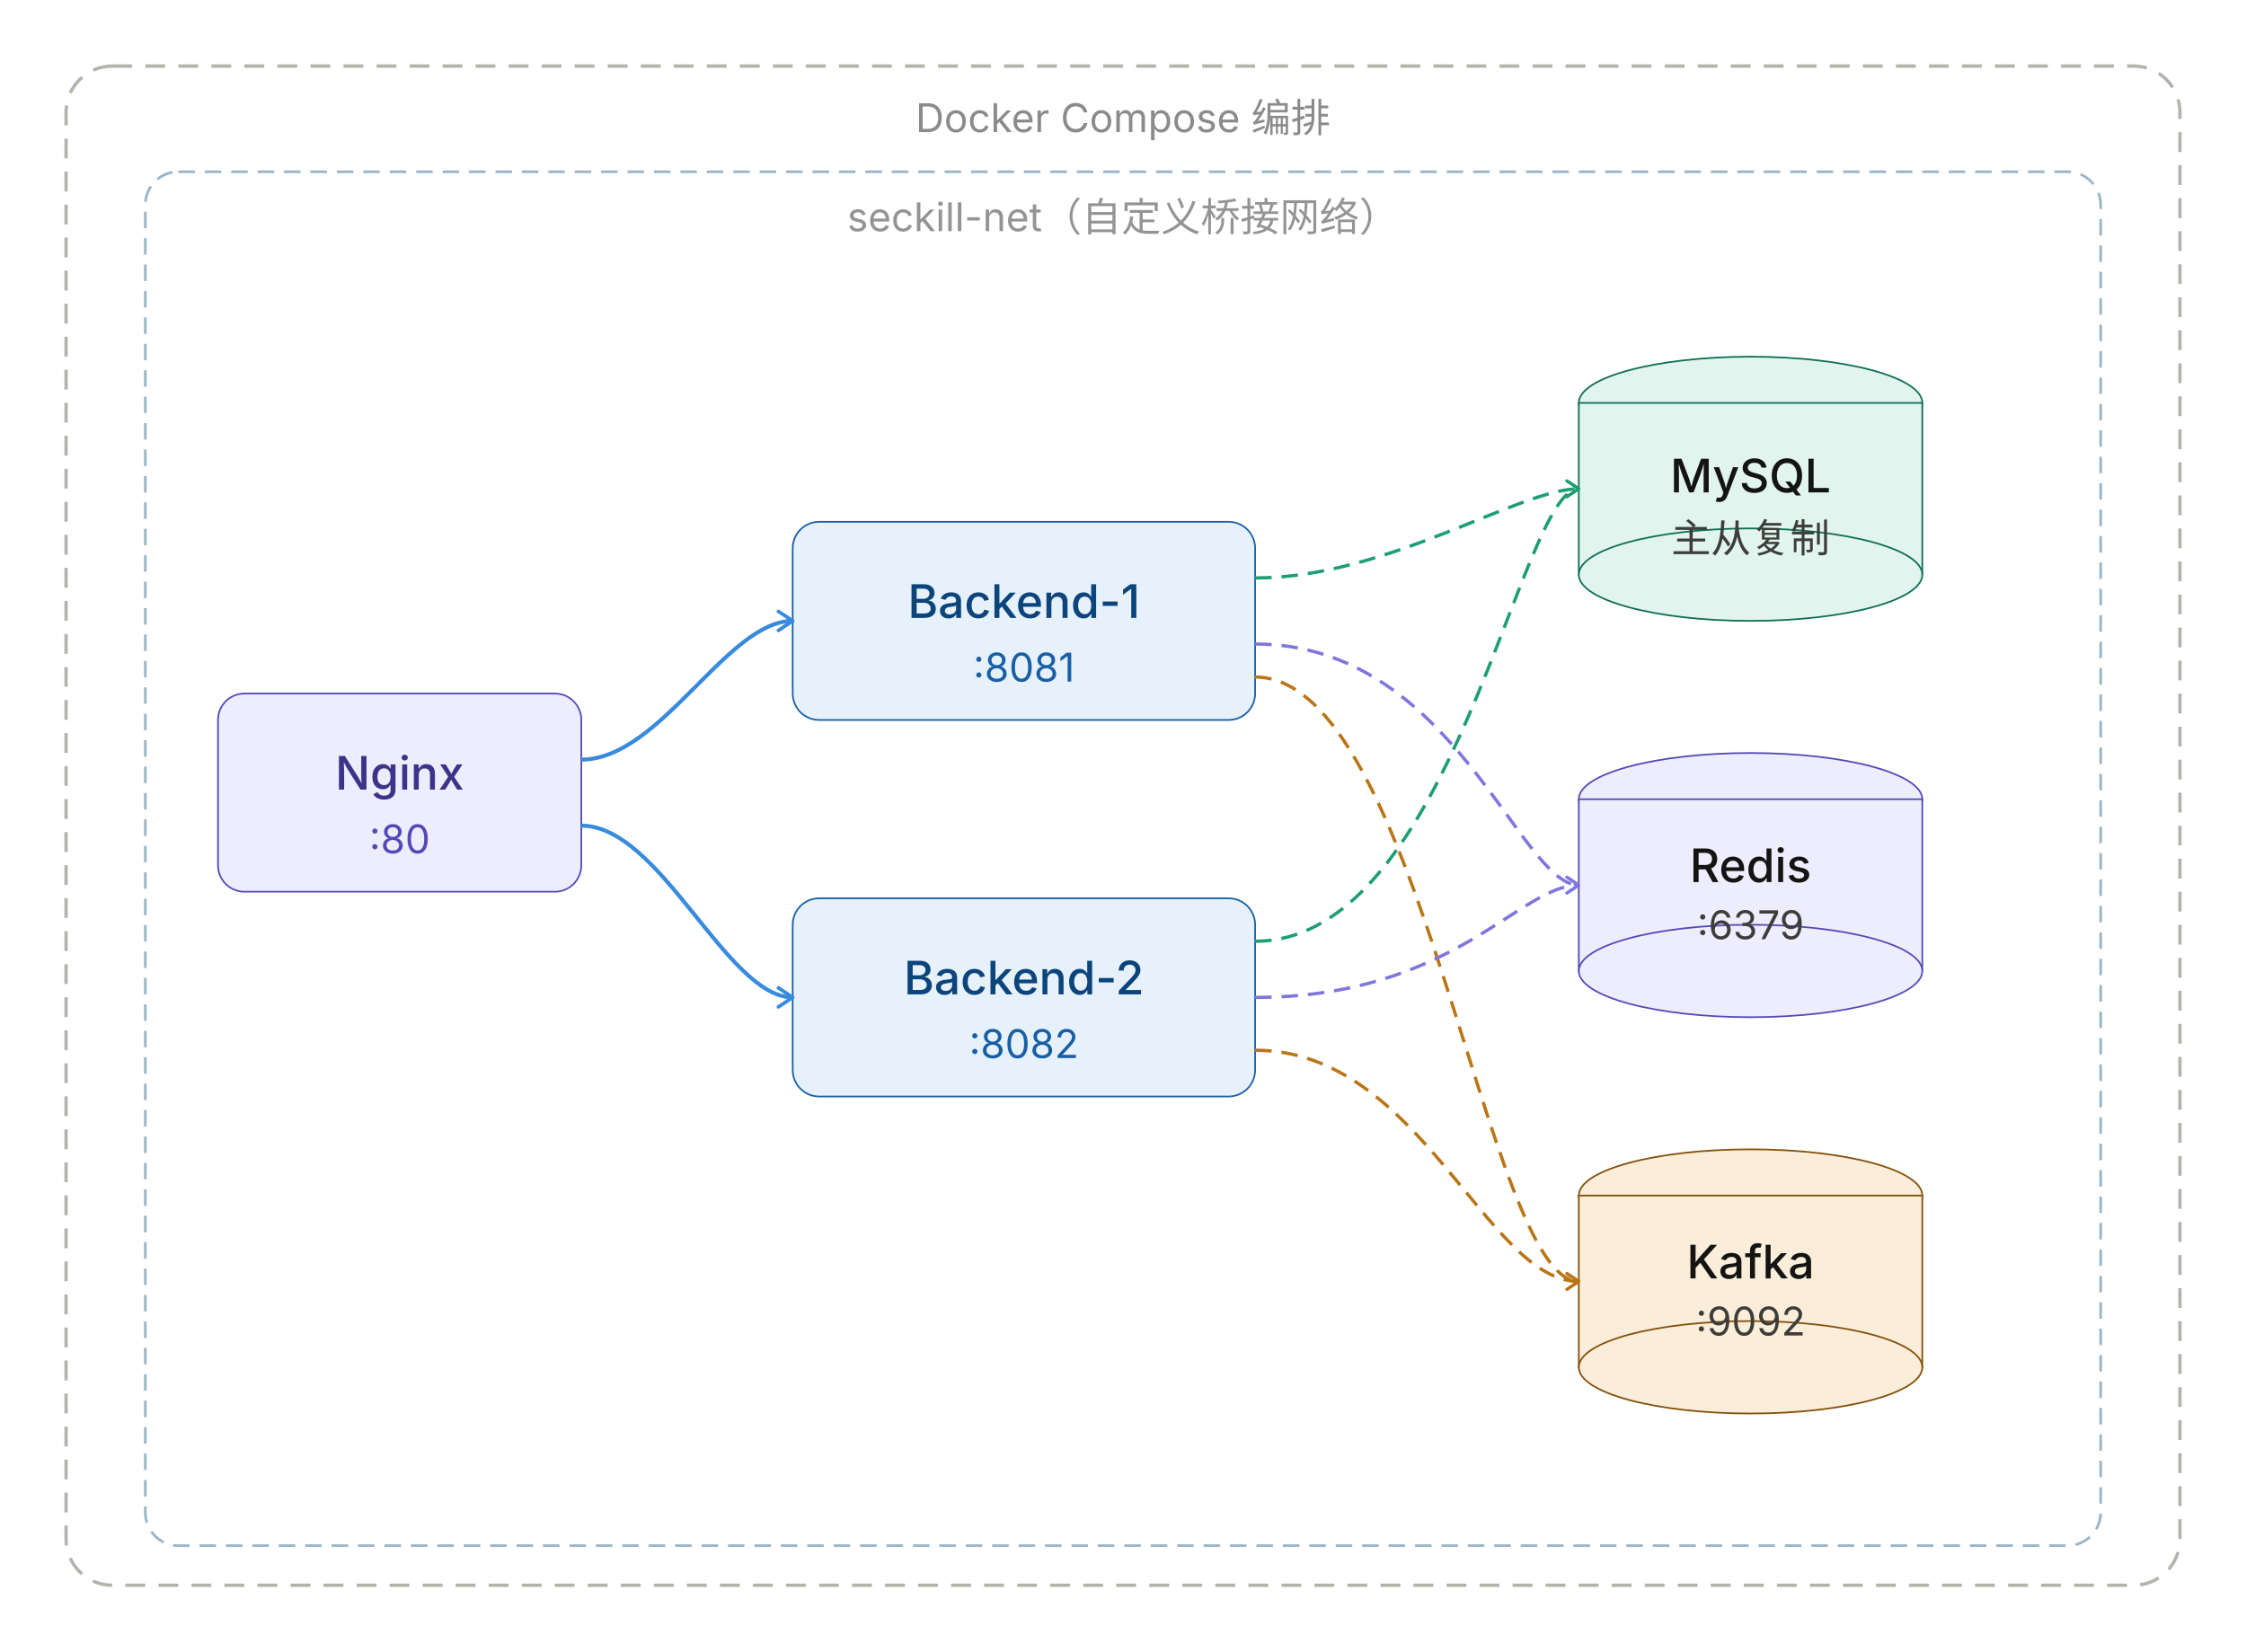
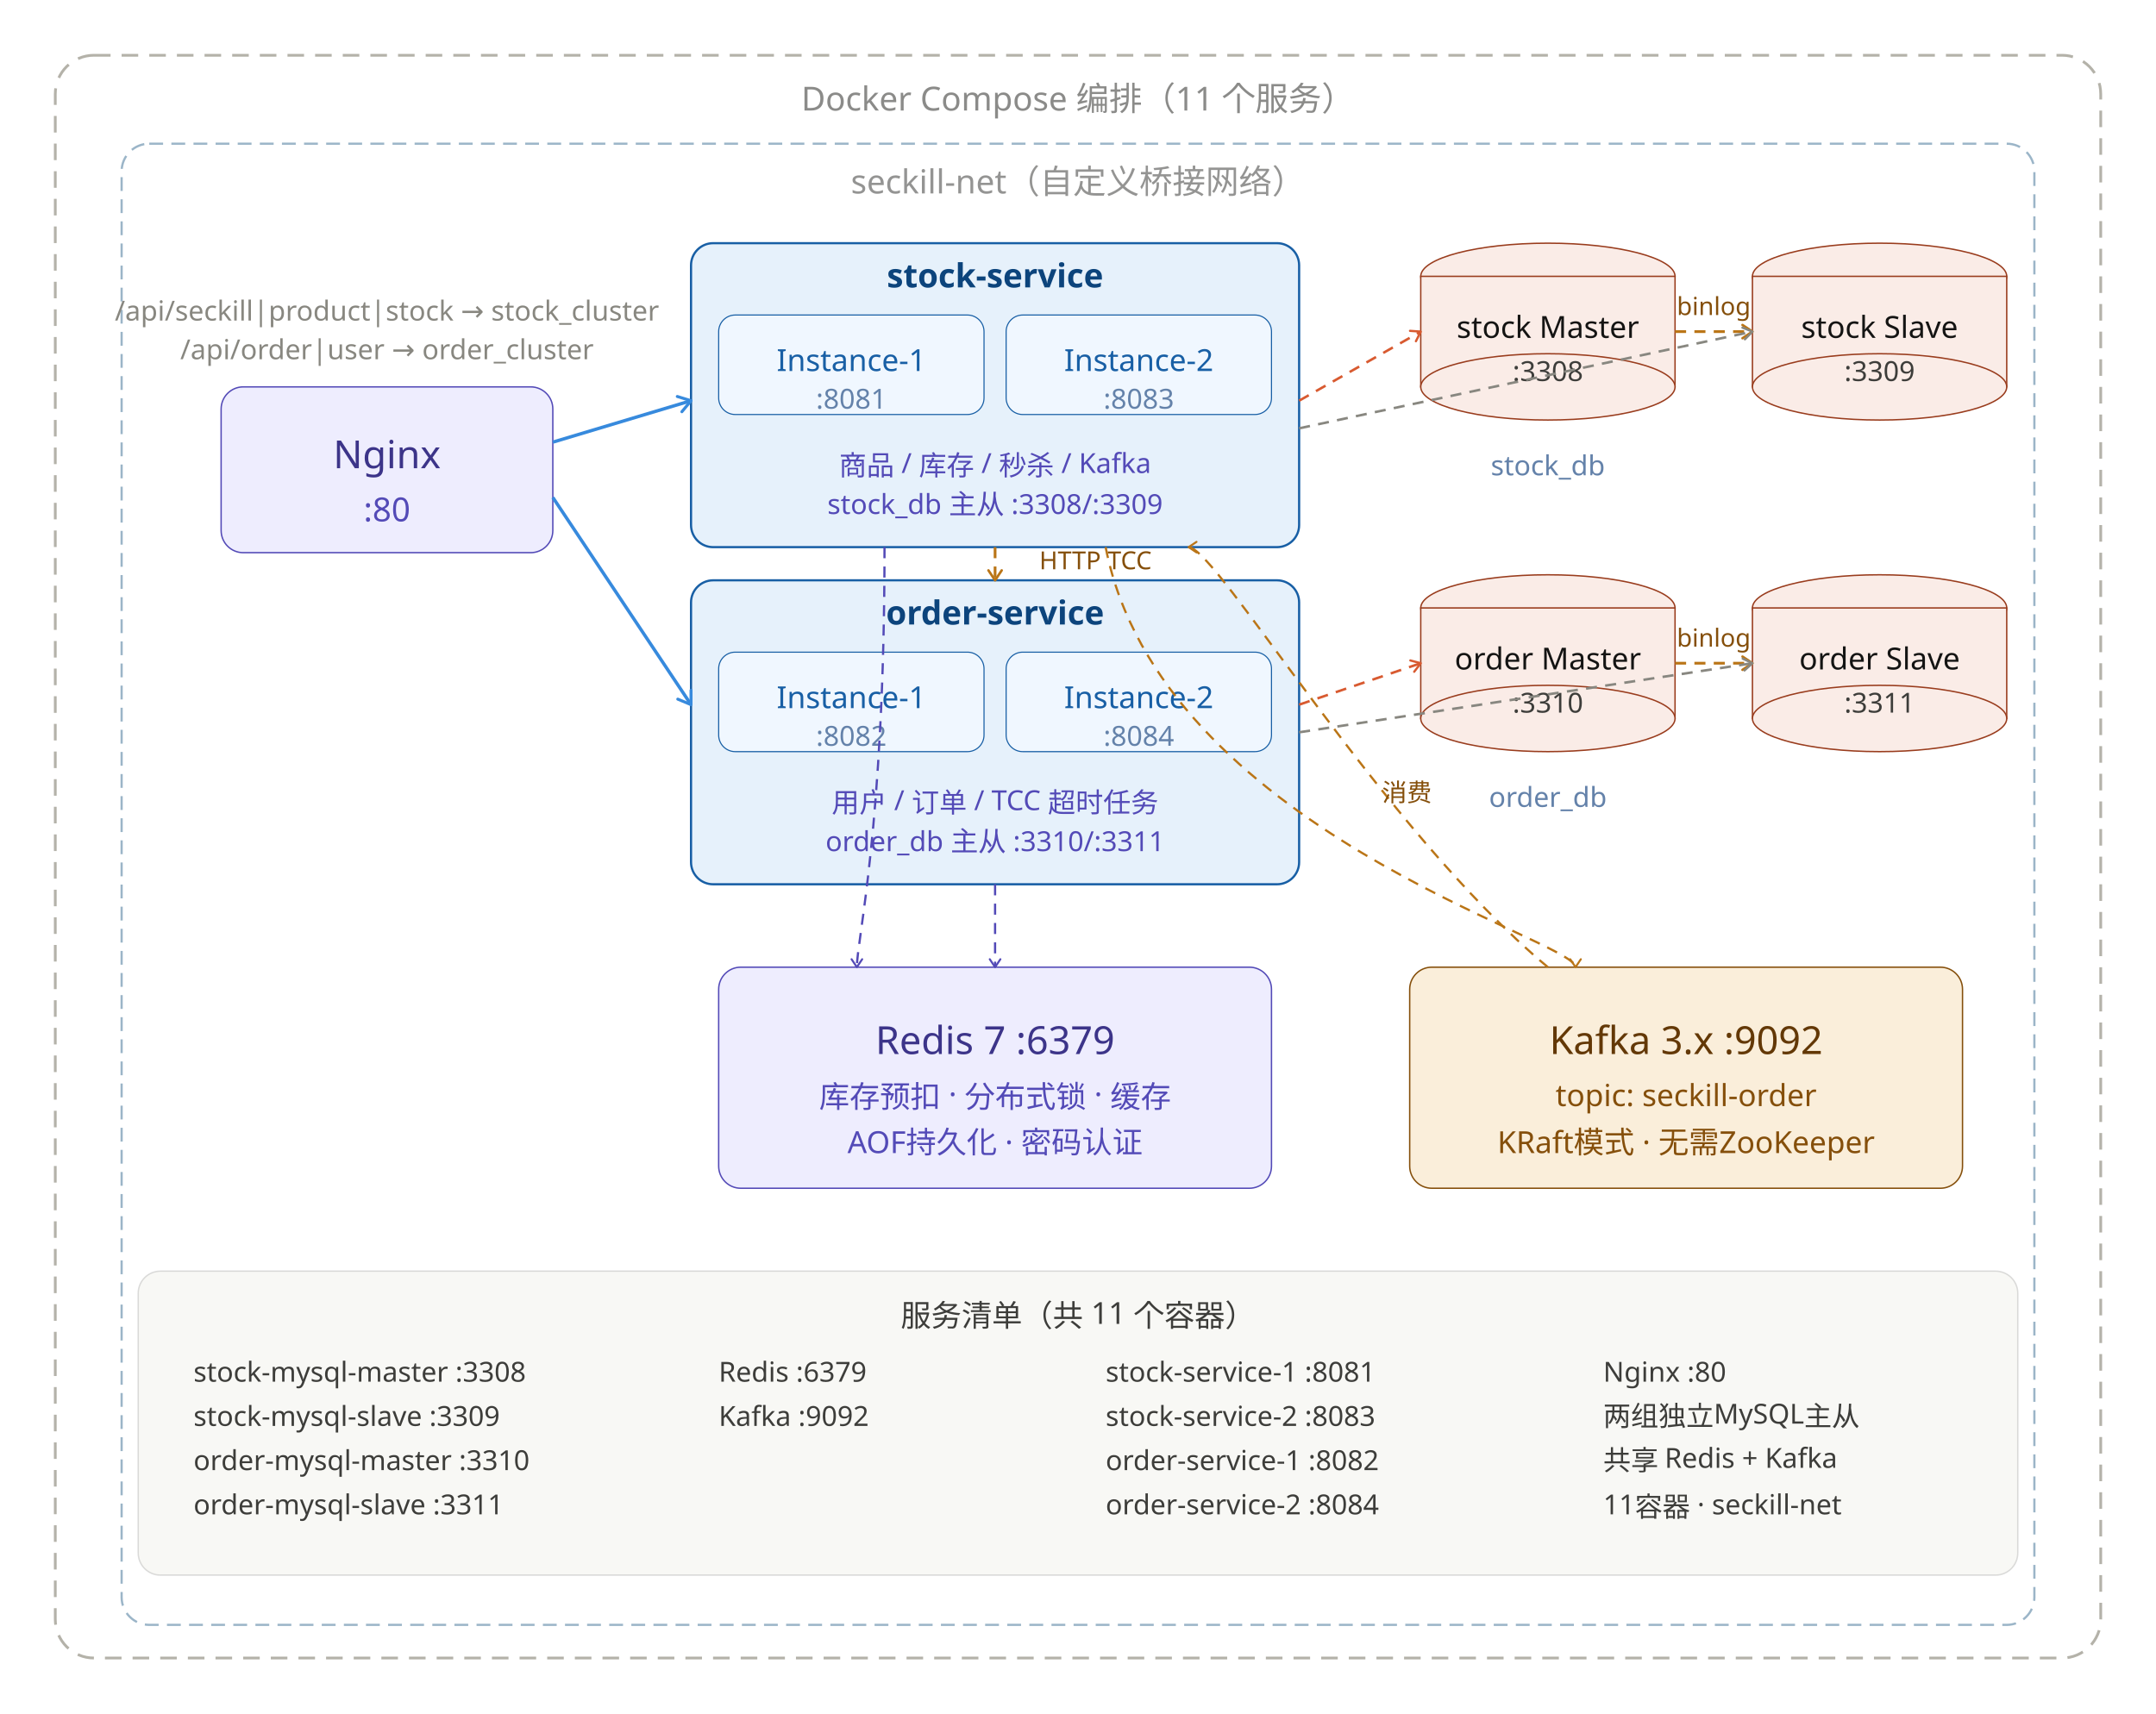
- <svg xmlns="http://www.w3.org/2000/svg" width="100%" viewBox="0 0 680 500" role="img">
+ <svg xmlns="http://www.w3.org/2000/svg" width="100%" viewBox="0 0 780 620" role="img">
  <defs>
    <marker id="arrow" viewBox="0 0 10 10" refX="8" refY="5" markerWidth="6" markerHeight="6" orient="auto-start-reverse">
      <path d="M2 1L8 5L2 9" fill="none" stroke="context-stroke" stroke-width="1.5" stroke-linecap="round" stroke-linejoin="round" />
    </marker>
-     <marker id="arrow-dash" viewBox="0 0 10 10" refX="8" refY="5" markerWidth="6" markerHeight="6" orient="auto-start-reverse">
-       <path d="M2 1L8 5L2 9" fill="none" stroke="context-stroke" stroke-width="1.5" stroke-linecap="round" stroke-linejoin="round" />
-     </marker>
  </defs>
-   <rect x="20" y="20" width="640" height="460" rx="14" fill="none" stroke="#B4B2A9" stroke-width="1" stroke-dasharray="6 4" style="fill:none;stroke:rgb(180, 178, 169);color:rgb(0, 0, 0);stroke-width:1px;stroke-dasharray:6px, 4px;stroke-linecap:butt;stroke-linejoin:miter;opacity:1;font-family:&quot;Anthropic Sans&quot;, -apple-system, BlinkMacSystemFont, &quot;Segoe UI&quot;, sans-serif;font-size:16px;font-weight:400;text-anchor:start;dominant-baseline:auto" />
-   <text x="340" y="40" text-anchor="middle" opacity="0.6" style="fill:rgb(61, 61, 58);stroke:none;color:rgb(0, 0, 0);stroke-width:1px;stroke-linecap:butt;stroke-linejoin:miter;opacity:0.6;font-family:&quot;Anthropic Sans&quot;, -apple-system, BlinkMacSystemFont, &quot;Segoe UI&quot;, sans-serif;font-size:12px;font-weight:400;text-anchor:middle;dominant-baseline:auto">Docker Compose 编排</text>
-   <rect x="44" y="52" width="592" height="416" rx="10" fill="none" stroke="#9BB5C8" stroke-width="0.8" stroke-dasharray="5 3" style="fill:none;stroke:rgb(155, 181, 200);color:rgb(0, 0, 0);stroke-width:0.8px;stroke-dasharray:5px, 3px;stroke-linecap:butt;stroke-linejoin:miter;opacity:1;font-family:&quot;Anthropic Sans&quot;, -apple-system, BlinkMacSystemFont, &quot;Segoe UI&quot;, sans-serif;font-size:16px;font-weight:400;text-anchor:start;dominant-baseline:auto" />
-   <text x="340" y="70" text-anchor="middle" opacity="0.55" style="fill:rgb(61, 61, 58);stroke:none;color:rgb(0, 0, 0);stroke-width:1px;stroke-linecap:butt;stroke-linejoin:miter;opacity:0.55;font-family:&quot;Anthropic Sans&quot;, -apple-system, BlinkMacSystemFont, &quot;Segoe UI&quot;, sans-serif;font-size:12px;font-weight:400;text-anchor:middle;dominant-baseline:auto">seckill-net（自定义桥接网络）</text>
-   <g style="fill:rgb(0, 0, 0);stroke:none;color:rgb(0, 0, 0);stroke-width:1px;stroke-linecap:butt;stroke-linejoin:miter;opacity:1;font-family:&quot;Anthropic Sans&quot;, -apple-system, BlinkMacSystemFont, &quot;Segoe UI&quot;, sans-serif;font-size:16px;font-weight:400;text-anchor:start;dominant-baseline:auto">
-     <rect x="66" y="210" width="110" height="60" rx="8" stroke-width="0.5" style="fill:rgb(238, 237, 254);stroke:rgb(83, 74, 183);color:rgb(0, 0, 0);stroke-width:0.5px;stroke-linecap:butt;stroke-linejoin:miter;opacity:1;font-family:&quot;Anthropic Sans&quot;, -apple-system, BlinkMacSystemFont, &quot;Segoe UI&quot;, sans-serif;font-size:16px;font-weight:400;text-anchor:start;dominant-baseline:auto" />
-     <text x="121" y="234" text-anchor="middle" dominant-baseline="central" style="fill:rgb(60, 52, 137);stroke:none;color:rgb(0, 0, 0);stroke-width:1px;stroke-linecap:butt;stroke-linejoin:miter;opacity:1;font-family:&quot;Anthropic Sans&quot;, -apple-system, BlinkMacSystemFont, &quot;Segoe UI&quot;, sans-serif;font-size:14px;font-weight:500;text-anchor:middle;dominant-baseline:central">Nginx</text>
-     <text x="121" y="254" text-anchor="middle" dominant-baseline="central" style="fill:rgb(83, 74, 183);stroke:none;color:rgb(0, 0, 0);stroke-width:1px;stroke-linecap:butt;stroke-linejoin:miter;opacity:1;font-family:&quot;Anthropic Sans&quot;, -apple-system, BlinkMacSystemFont, &quot;Segoe UI&quot;, sans-serif;font-size:12px;font-weight:400;text-anchor:middle;dominant-baseline:central">:80</text>
-   </g>
-   <g style="fill:rgb(0, 0, 0);stroke:none;color:rgb(0, 0, 0);stroke-width:1px;stroke-linecap:butt;stroke-linejoin:miter;opacity:1;font-family:&quot;Anthropic Sans&quot;, -apple-system, BlinkMacSystemFont, &quot;Segoe UI&quot;, sans-serif;font-size:16px;font-weight:400;text-anchor:start;dominant-baseline:auto">
-     <rect x="240" y="158" width="140" height="60" rx="8" stroke-width="0.5" style="fill:rgb(230, 241, 251);stroke:rgb(24, 95, 165);color:rgb(0, 0, 0);stroke-width:0.5px;stroke-linecap:butt;stroke-linejoin:miter;opacity:1;font-family:&quot;Anthropic Sans&quot;, -apple-system, BlinkMacSystemFont, &quot;Segoe UI&quot;, sans-serif;font-size:16px;font-weight:400;text-anchor:start;dominant-baseline:auto" />
-     <text x="310" y="182" text-anchor="middle" dominant-baseline="central" style="fill:rgb(12, 68, 124);stroke:none;color:rgb(0, 0, 0);stroke-width:1px;stroke-linecap:butt;stroke-linejoin:miter;opacity:1;font-family:&quot;Anthropic Sans&quot;, -apple-system, BlinkMacSystemFont, &quot;Segoe UI&quot;, sans-serif;font-size:14px;font-weight:500;text-anchor:middle;dominant-baseline:central">Backend-1</text>
-     <text x="310" y="202" text-anchor="middle" dominant-baseline="central" style="fill:rgb(24, 95, 165);stroke:none;color:rgb(0, 0, 0);stroke-width:1px;stroke-linecap:butt;stroke-linejoin:miter;opacity:1;font-family:&quot;Anthropic Sans&quot;, -apple-system, BlinkMacSystemFont, &quot;Segoe UI&quot;, sans-serif;font-size:12px;font-weight:400;text-anchor:middle;dominant-baseline:central">:8081</text>
-   </g>
-   <g style="fill:rgb(0, 0, 0);stroke:none;color:rgb(0, 0, 0);stroke-width:1px;stroke-linecap:butt;stroke-linejoin:miter;opacity:1;font-family:&quot;Anthropic Sans&quot;, -apple-system, BlinkMacSystemFont, &quot;Segoe UI&quot;, sans-serif;font-size:16px;font-weight:400;text-anchor:start;dominant-baseline:auto">
-     <rect x="240" y="272" width="140" height="60" rx="8" stroke-width="0.5" style="fill:rgb(230, 241, 251);stroke:rgb(24, 95, 165);color:rgb(0, 0, 0);stroke-width:0.5px;stroke-linecap:butt;stroke-linejoin:miter;opacity:1;font-family:&quot;Anthropic Sans&quot;, -apple-system, BlinkMacSystemFont, &quot;Segoe UI&quot;, sans-serif;font-size:16px;font-weight:400;text-anchor:start;dominant-baseline:auto" />
-     <text x="310" y="296" text-anchor="middle" dominant-baseline="central" style="fill:rgb(12, 68, 124);stroke:none;color:rgb(0, 0, 0);stroke-width:1px;stroke-linecap:butt;stroke-linejoin:miter;opacity:1;font-family:&quot;Anthropic Sans&quot;, -apple-system, BlinkMacSystemFont, &quot;Segoe UI&quot;, sans-serif;font-size:14px;font-weight:500;text-anchor:middle;dominant-baseline:central">Backend-2</text>
-     <text x="310" y="316" text-anchor="middle" dominant-baseline="central" style="fill:rgb(24, 95, 165);stroke:none;color:rgb(0, 0, 0);stroke-width:1px;stroke-linecap:butt;stroke-linejoin:miter;opacity:1;font-family:&quot;Anthropic Sans&quot;, -apple-system, BlinkMacSystemFont, &quot;Segoe UI&quot;, sans-serif;font-size:12px;font-weight:400;text-anchor:middle;dominant-baseline:central">:8082</text>
-   </g>
-   <path d="M176 230 C200 230 220 188 240 188" fill="none" stroke="#378ADD" stroke-width="1.2" marker-end="url(#arrow)" style="fill:none;stroke:rgb(55, 138, 221);color:rgb(0, 0, 0);stroke-width:1.2px;stroke-linecap:butt;stroke-linejoin:miter;opacity:1;font-family:&quot;Anthropic Sans&quot;, -apple-system, BlinkMacSystemFont, &quot;Segoe UI&quot;, sans-serif;font-size:16px;font-weight:400;text-anchor:start;dominant-baseline:auto" />
-   <path d="M176 250 C200 250 220 302 240 302" fill="none" stroke="#378ADD" stroke-width="1.2" marker-end="url(#arrow)" style="fill:none;stroke:rgb(55, 138, 221);color:rgb(0, 0, 0);stroke-width:1.2px;stroke-linecap:butt;stroke-linejoin:miter;opacity:1;font-family:&quot;Anthropic Sans&quot;, -apple-system, BlinkMacSystemFont, &quot;Segoe UI&quot;, sans-serif;font-size:16px;font-weight:400;text-anchor:start;dominant-baseline:auto" />
-   <ellipse cx="530" cy="122" rx="52" ry="14" fill="#E1F5EE" stroke="#0F6E56" stroke-width="0.5" style="fill:rgb(225, 245, 238);stroke:rgb(15, 110, 86);color:rgb(0, 0, 0);stroke-width:0.5px;stroke-linecap:butt;stroke-linejoin:miter;opacity:1;font-family:&quot;Anthropic Sans&quot;, -apple-system, BlinkMacSystemFont, &quot;Segoe UI&quot;, sans-serif;font-size:16px;font-weight:400;text-anchor:start;dominant-baseline:auto" />
-   <rect x="478" y="122" width="104" height="52" fill="#E1F5EE" stroke="#0F6E56" stroke-width="0.5" style="fill:rgb(225, 245, 238);stroke:rgb(15, 110, 86);color:rgb(0, 0, 0);stroke-width:0.5px;stroke-linecap:butt;stroke-linejoin:miter;opacity:1;font-family:&quot;Anthropic Sans&quot;, -apple-system, BlinkMacSystemFont, &quot;Segoe UI&quot;, sans-serif;font-size:16px;font-weight:400;text-anchor:start;dominant-baseline:auto" />
-   <ellipse cx="530" cy="174" rx="52" ry="14" fill="#E1F5EE" stroke="#0F6E56" stroke-width="0.5" style="fill:rgb(225, 245, 238);stroke:rgb(15, 110, 86);color:rgb(0, 0, 0);stroke-width:0.5px;stroke-linecap:butt;stroke-linejoin:miter;opacity:1;font-family:&quot;Anthropic Sans&quot;, -apple-system, BlinkMacSystemFont, &quot;Segoe UI&quot;, sans-serif;font-size:16px;font-weight:400;text-anchor:start;dominant-baseline:auto" />
-   <text x="530" y="144" text-anchor="middle" dominant-baseline="central" style="fill:rgb(20, 20, 19);stroke:none;color:rgb(0, 0, 0);stroke-width:1px;stroke-linecap:butt;stroke-linejoin:miter;opacity:1;font-family:&quot;Anthropic Sans&quot;, -apple-system, BlinkMacSystemFont, &quot;Segoe UI&quot;, sans-serif;font-size:14px;font-weight:500;text-anchor:middle;dominant-baseline:central">MySQL</text>
-   <text x="530" y="162" text-anchor="middle" dominant-baseline="central" style="fill:rgb(61, 61, 58);stroke:none;color:rgb(0, 0, 0);stroke-width:1px;stroke-linecap:butt;stroke-linejoin:miter;opacity:1;font-family:&quot;Anthropic Sans&quot;, -apple-system, BlinkMacSystemFont, &quot;Segoe UI&quot;, sans-serif;font-size:12px;font-weight:400;text-anchor:middle;dominant-baseline:central">主从复制</text>
-   <ellipse cx="530" cy="242" rx="52" ry="14" fill="#EEEDFE" stroke="#534AB7" stroke-width="0.5" style="fill:rgb(238, 237, 254);stroke:rgb(83, 74, 183);color:rgb(0, 0, 0);stroke-width:0.5px;stroke-linecap:butt;stroke-linejoin:miter;opacity:1;font-family:&quot;Anthropic Sans&quot;, -apple-system, BlinkMacSystemFont, &quot;Segoe UI&quot;, sans-serif;font-size:16px;font-weight:400;text-anchor:start;dominant-baseline:auto" />
-   <rect x="478" y="242" width="104" height="52" fill="#EEEDFE" stroke="#534AB7" stroke-width="0.5" style="fill:rgb(238, 237, 254);stroke:rgb(83, 74, 183);color:rgb(0, 0, 0);stroke-width:0.5px;stroke-linecap:butt;stroke-linejoin:miter;opacity:1;font-family:&quot;Anthropic Sans&quot;, -apple-system, BlinkMacSystemFont, &quot;Segoe UI&quot;, sans-serif;font-size:16px;font-weight:400;text-anchor:start;dominant-baseline:auto" />
-   <ellipse cx="530" cy="294" rx="52" ry="14" fill="#EEEDFE" stroke="#534AB7" stroke-width="0.5" style="fill:rgb(238, 237, 254);stroke:rgb(83, 74, 183);color:rgb(0, 0, 0);stroke-width:0.5px;stroke-linecap:butt;stroke-linejoin:miter;opacity:1;font-family:&quot;Anthropic Sans&quot;, -apple-system, BlinkMacSystemFont, &quot;Segoe UI&quot;, sans-serif;font-size:16px;font-weight:400;text-anchor:start;dominant-baseline:auto" />
-   <text x="530" y="262" text-anchor="middle" dominant-baseline="central" style="fill:rgb(20, 20, 19);stroke:none;color:rgb(0, 0, 0);stroke-width:1px;stroke-linecap:butt;stroke-linejoin:miter;opacity:1;font-family:&quot;Anthropic Sans&quot;, -apple-system, BlinkMacSystemFont, &quot;Segoe UI&quot;, sans-serif;font-size:14px;font-weight:500;text-anchor:middle;dominant-baseline:central">Redis</text>
-   <text x="530" y="280" text-anchor="middle" dominant-baseline="central" style="fill:rgb(61, 61, 58);stroke:none;color:rgb(0, 0, 0);stroke-width:1px;stroke-linecap:butt;stroke-linejoin:miter;opacity:1;font-family:&quot;Anthropic Sans&quot;, -apple-system, BlinkMacSystemFont, &quot;Segoe UI&quot;, sans-serif;font-size:12px;font-weight:400;text-anchor:middle;dominant-baseline:central">:6379</text>
-   <ellipse cx="530" cy="362" rx="52" ry="14" fill="#FAEEDA" stroke="#854F0B" stroke-width="0.5" style="fill:rgb(250, 238, 218);stroke:rgb(133, 79, 11);color:rgb(0, 0, 0);stroke-width:0.5px;stroke-linecap:butt;stroke-linejoin:miter;opacity:1;font-family:&quot;Anthropic Sans&quot;, -apple-system, BlinkMacSystemFont, &quot;Segoe UI&quot;, sans-serif;font-size:16px;font-weight:400;text-anchor:start;dominant-baseline:auto" />
-   <rect x="478" y="362" width="104" height="52" fill="#FAEEDA" stroke="#854F0B" stroke-width="0.5" style="fill:rgb(250, 238, 218);stroke:rgb(133, 79, 11);color:rgb(0, 0, 0);stroke-width:0.5px;stroke-linecap:butt;stroke-linejoin:miter;opacity:1;font-family:&quot;Anthropic Sans&quot;, -apple-system, BlinkMacSystemFont, &quot;Segoe UI&quot;, sans-serif;font-size:16px;font-weight:400;text-anchor:start;dominant-baseline:auto" />
-   <ellipse cx="530" cy="414" rx="52" ry="14" fill="#FAEEDA" stroke="#854F0B" stroke-width="0.5" style="fill:rgb(250, 238, 218);stroke:rgb(133, 79, 11);color:rgb(0, 0, 0);stroke-width:0.5px;stroke-linecap:butt;stroke-linejoin:miter;opacity:1;font-family:&quot;Anthropic Sans&quot;, -apple-system, BlinkMacSystemFont, &quot;Segoe UI&quot;, sans-serif;font-size:16px;font-weight:400;text-anchor:start;dominant-baseline:auto" />
-   <text x="530" y="382" text-anchor="middle" dominant-baseline="central" style="fill:rgb(20, 20, 19);stroke:none;color:rgb(0, 0, 0);stroke-width:1px;stroke-linecap:butt;stroke-linejoin:miter;opacity:1;font-family:&quot;Anthropic Sans&quot;, -apple-system, BlinkMacSystemFont, &quot;Segoe UI&quot;, sans-serif;font-size:14px;font-weight:500;text-anchor:middle;dominant-baseline:central">Kafka</text>
-   <text x="530" y="400" text-anchor="middle" dominant-baseline="central" style="fill:rgb(61, 61, 58);stroke:none;color:rgb(0, 0, 0);stroke-width:1px;stroke-linecap:butt;stroke-linejoin:miter;opacity:1;font-family:&quot;Anthropic Sans&quot;, -apple-system, BlinkMacSystemFont, &quot;Segoe UI&quot;, sans-serif;font-size:12px;font-weight:400;text-anchor:middle;dominant-baseline:central">:9092</text>
-   <path d="M380 175 C420 175 460 148 478 148" fill="none" stroke="#1D9E75" stroke-width="1" stroke-dasharray="5 3" marker-end="url(#arrow-dash)" style="fill:none;stroke:rgb(29, 158, 117);color:rgb(0, 0, 0);stroke-width:1px;stroke-dasharray:5px, 3px;stroke-linecap:butt;stroke-linejoin:miter;opacity:1;font-family:&quot;Anthropic Sans&quot;, -apple-system, BlinkMacSystemFont, &quot;Segoe UI&quot;, sans-serif;font-size:16px;font-weight:400;text-anchor:start;dominant-baseline:auto" />
-   <path d="M380 195 C440 195 460 268 478 268" fill="none" stroke="#7F77DD" stroke-width="1" stroke-dasharray="5 3" marker-end="url(#arrow-dash)" style="fill:none;stroke:rgb(127, 119, 221);color:rgb(0, 0, 0);stroke-width:1px;stroke-dasharray:5px, 3px;stroke-linecap:butt;stroke-linejoin:miter;opacity:1;font-family:&quot;Anthropic Sans&quot;, -apple-system, BlinkMacSystemFont, &quot;Segoe UI&quot;, sans-serif;font-size:16px;font-weight:400;text-anchor:start;dominant-baseline:auto" />
-   <path d="M380 205 C430 205 450 388 478 388" fill="none" stroke="#BA7517" stroke-width="1" stroke-dasharray="5 3" marker-end="url(#arrow-dash)" style="fill:none;stroke:rgb(186, 117, 23);color:rgb(0, 0, 0);stroke-width:1px;stroke-dasharray:5px, 3px;stroke-linecap:butt;stroke-linejoin:miter;opacity:1;font-family:&quot;Anthropic Sans&quot;, -apple-system, BlinkMacSystemFont, &quot;Segoe UI&quot;, sans-serif;font-size:16px;font-weight:400;text-anchor:start;dominant-baseline:auto" />
-   <path d="M380 285 C440 285 460 148 478 148" fill="none" stroke="#1D9E75" stroke-width="1" stroke-dasharray="5 3" marker-end="url(#arrow-dash)" style="fill:none;stroke:rgb(29, 158, 117);color:rgb(0, 0, 0);stroke-width:1px;stroke-dasharray:5px, 3px;stroke-linecap:butt;stroke-linejoin:miter;opacity:1;font-family:&quot;Anthropic Sans&quot;, -apple-system, BlinkMacSystemFont, &quot;Segoe UI&quot;, sans-serif;font-size:16px;font-weight:400;text-anchor:start;dominant-baseline:auto" />
-   <path d="M380 302 C440 302 460 268 478 268" fill="none" stroke="#7F77DD" stroke-width="1" stroke-dasharray="5 3" marker-end="url(#arrow-dash)" style="fill:none;stroke:rgb(127, 119, 221);color:rgb(0, 0, 0);stroke-width:1px;stroke-dasharray:5px, 3px;stroke-linecap:butt;stroke-linejoin:miter;opacity:1;font-family:&quot;Anthropic Sans&quot;, -apple-system, BlinkMacSystemFont, &quot;Segoe UI&quot;, sans-serif;font-size:16px;font-weight:400;text-anchor:start;dominant-baseline:auto" />
-   <path d="M380 318 C430 318 450 388 478 388" fill="none" stroke="#BA7517" stroke-width="1" stroke-dasharray="5 3" marker-end="url(#arrow-dash)" style="fill:none;stroke:rgb(186, 117, 23);color:rgb(0, 0, 0);stroke-width:1px;stroke-dasharray:5px, 3px;stroke-linecap:butt;stroke-linejoin:miter;opacity:1;font-family:&quot;Anthropic Sans&quot;, -apple-system, BlinkMacSystemFont, &quot;Segoe UI&quot;, sans-serif;font-size:16px;font-weight:400;text-anchor:start;dominant-baseline:auto" />
+   <rect x="20" y="20" width="740" height="580" rx="14" fill="none" stroke="#B4B2A9" stroke-width="1" stroke-dasharray="6 4" />
+   <text x="390" y="40" text-anchor="middle" opacity="0.6" fill="rgb(61,61,58)" font-size="12" font-family="system-ui, sans-serif">Docker Compose 编排（11 个服务）</text>
+   <rect x="44" y="52" width="692" height="536" rx="10" fill="none" stroke="#9BB5C8" stroke-width="0.8" stroke-dasharray="5 3" />
+   <text x="390" y="70" text-anchor="middle" opacity="0.55" fill="rgb(61,61,58)" font-size="12" font-family="system-ui, sans-serif">seckill-net（自定义桥接网络）</text>
+   <rect x="80" y="140" width="120" height="60" rx="8" fill="rgb(238,237,254)" stroke="rgb(83,74,183)" stroke-width="0.5" />
+   <text x="140" y="164" text-anchor="middle" dominant-baseline="central" fill="rgb(60,52,137)" font-size="14" font-weight="500" font-family="system-ui, sans-serif">Nginx</text>
+   <text x="140" y="184" text-anchor="middle" dominant-baseline="central" fill="rgb(83,74,183)" font-size="12" font-family="system-ui, sans-serif">:80</text>
+   <text x="140" y="116" text-anchor="middle" fill="rgb(136,135,128)" font-size="10" font-family="system-ui, sans-serif">/api/seckill|product|stock → stock_cluster</text>
+   <text x="140" y="130" text-anchor="middle" fill="rgb(136,135,128)" font-size="10" font-family="system-ui, sans-serif">/api/order|user → order_cluster</text>
+   <rect x="250" y="88" width="220" height="110" rx="8" fill="rgb(230,241,251)" stroke="rgb(24,95,165)" stroke-width="0.8" />
+   <text x="360" y="104" text-anchor="middle" fill="rgb(12,68,124)" font-size="12" font-weight="600" font-family="system-ui, sans-serif">stock-service</text>
+   <rect x="260" y="114" width="96" height="36" rx="6" fill="rgb(240,247,255)" stroke="rgb(24,95,165)" stroke-width="0.4" />
+   <text x="308" y="130" text-anchor="middle" dominant-baseline="central" fill="rgb(24,95,165)" font-size="11" font-weight="500" font-family="system-ui, sans-serif">Instance-1</text>
+   <text x="308" y="144" text-anchor="middle" dominant-baseline="central" fill="rgb(100,130,170)" font-size="10" font-family="system-ui, sans-serif">:8081</text>
+   <rect x="364" y="114" width="96" height="36" rx="6" fill="rgb(240,247,255)" stroke="rgb(24,95,165)" stroke-width="0.4" />
+   <text x="412" y="130" text-anchor="middle" dominant-baseline="central" fill="rgb(24,95,165)" font-size="11" font-weight="500" font-family="system-ui, sans-serif">Instance-2</text>
+   <text x="412" y="144" text-anchor="middle" dominant-baseline="central" fill="rgb(100,130,170)" font-size="10" font-family="system-ui, sans-serif">:8083</text>
+   <text x="360" y="172" text-anchor="middle" fill="rgb(83,74,183)" font-size="10" font-family="system-ui, sans-serif">商品 / 库存 / 秒杀 / Kafka</text>
+   <text x="360" y="186" text-anchor="middle" fill="rgb(83,74,183)" font-size="10" font-family="system-ui, sans-serif">stock_db 主从 :3308/:3309</text>
+   <rect x="250" y="210" width="220" height="110" rx="8" fill="rgb(230,241,251)" stroke="rgb(24,95,165)" stroke-width="0.8" />
+   <text x="360" y="226" text-anchor="middle" fill="rgb(12,68,124)" font-size="12" font-weight="600" font-family="system-ui, sans-serif">order-service</text>
+   <rect x="260" y="236" width="96" height="36" rx="6" fill="rgb(240,247,255)" stroke="rgb(24,95,165)" stroke-width="0.4" />
+   <text x="308" y="252" text-anchor="middle" dominant-baseline="central" fill="rgb(24,95,165)" font-size="11" font-weight="500" font-family="system-ui, sans-serif">Instance-1</text>
+   <text x="308" y="266" text-anchor="middle" dominant-baseline="central" fill="rgb(100,130,170)" font-size="10" font-family="system-ui, sans-serif">:8082</text>
+   <rect x="364" y="236" width="96" height="36" rx="6" fill="rgb(240,247,255)" stroke="rgb(24,95,165)" stroke-width="0.4" />
+   <text x="412" y="252" text-anchor="middle" dominant-baseline="central" fill="rgb(24,95,165)" font-size="11" font-weight="500" font-family="system-ui, sans-serif">Instance-2</text>
+   <text x="412" y="266" text-anchor="middle" dominant-baseline="central" fill="rgb(100,130,170)" font-size="10" font-family="system-ui, sans-serif">:8084</text>
+   <text x="360" y="294" text-anchor="middle" fill="rgb(83,74,183)" font-size="10" font-family="system-ui, sans-serif">用户 / 订单 / TCC 超时任务</text>
+   <text x="360" y="308" text-anchor="middle" fill="rgb(83,74,183)" font-size="10" font-family="system-ui, sans-serif">order_db 主从 :3310/:3311</text>
+   <path d="M200 160 L250 145" fill="none" stroke="#378ADD" stroke-width="1.2" marker-end="url(#arrow)" />
+   <path d="M200 180 L250 255" fill="none" stroke="#378ADD" stroke-width="1.2" marker-end="url(#arrow)" />
+   <path d="M360 198 L360 210" fill="none" stroke="rgb(186,117,23)" stroke-width="1" stroke-dasharray="4 3" marker-end="url(#arrow)" />
+   <text x="376" y="206" fill="rgb(133,79,11)" font-size="9" font-family="system-ui, sans-serif">HTTP TCC</text>
+   <ellipse cx="560" cy="100" rx="46" ry="12" fill="rgb(250,236,231)" stroke="rgb(153,60,29)" stroke-width="0.5" />
+   <rect x="514" y="100" width="92" height="40" fill="rgb(250,236,231)" stroke="rgb(153,60,29)" stroke-width="0.5" />
+   <ellipse cx="560" cy="140" rx="46" ry="12" fill="rgb(250,236,231)" stroke="rgb(153,60,29)" stroke-width="0.5" />
+   <text x="560" y="118" text-anchor="middle" dominant-baseline="central" fill="rgb(20,20,19)" font-size="11" font-weight="500" font-family="system-ui, sans-serif">stock Master</text>
+   <text x="560" y="134" text-anchor="middle" dominant-baseline="central" fill="rgb(61,61,58)" font-size="10" font-family="system-ui, sans-serif">:3308</text>
+   <ellipse cx="680" cy="100" rx="46" ry="12" fill="rgb(250,236,231)" stroke="rgb(153,60,29)" stroke-width="0.5" />
+   <rect x="634" y="100" width="92" height="40" fill="rgb(250,236,231)" stroke="rgb(153,60,29)" stroke-width="0.5" />
+   <ellipse cx="680" cy="140" rx="46" ry="12" fill="rgb(250,236,231)" stroke="rgb(153,60,29)" stroke-width="0.5" />
+   <text x="680" y="118" text-anchor="middle" dominant-baseline="central" fill="rgb(20,20,19)" font-size="11" font-weight="500" font-family="system-ui, sans-serif">stock Slave</text>
+   <text x="680" y="134" text-anchor="middle" dominant-baseline="central" fill="rgb(61,61,58)" font-size="10" font-family="system-ui, sans-serif">:3309</text>
+   <line x1="606" y1="120" x2="634" y2="120" stroke="rgb(186,117,23)" stroke-width="1" stroke-dasharray="4 3" marker-end="url(#arrow)" />
+   <text x="620" y="114" text-anchor="middle" fill="rgb(133,79,11)" font-size="9" font-family="system-ui, sans-serif">binlog</text>
+   <ellipse cx="560" cy="220" rx="46" ry="12" fill="rgb(250,236,231)" stroke="rgb(153,60,29)" stroke-width="0.5" />
+   <rect x="514" y="220" width="92" height="40" fill="rgb(250,236,231)" stroke="rgb(153,60,29)" stroke-width="0.5" />
+   <ellipse cx="560" cy="260" rx="46" ry="12" fill="rgb(250,236,231)" stroke="rgb(153,60,29)" stroke-width="0.5" />
+   <text x="560" y="238" text-anchor="middle" dominant-baseline="central" fill="rgb(20,20,19)" font-size="11" font-weight="500" font-family="system-ui, sans-serif">order Master</text>
+   <text x="560" y="254" text-anchor="middle" dominant-baseline="central" fill="rgb(61,61,58)" font-size="10" font-family="system-ui, sans-serif">:3310</text>
+   <ellipse cx="680" cy="220" rx="46" ry="12" fill="rgb(250,236,231)" stroke="rgb(153,60,29)" stroke-width="0.5" />
+   <rect x="634" y="220" width="92" height="40" fill="rgb(250,236,231)" stroke="rgb(153,60,29)" stroke-width="0.5" />
+   <ellipse cx="680" cy="260" rx="46" ry="12" fill="rgb(250,236,231)" stroke="rgb(153,60,29)" stroke-width="0.5" />
+   <text x="680" y="238" text-anchor="middle" dominant-baseline="central" fill="rgb(20,20,19)" font-size="11" font-weight="500" font-family="system-ui, sans-serif">order Slave</text>
+   <text x="680" y="254" text-anchor="middle" dominant-baseline="central" fill="rgb(61,61,58)" font-size="10" font-family="system-ui, sans-serif">:3311</text>
+   <line x1="606" y1="240" x2="634" y2="240" stroke="rgb(186,117,23)" stroke-width="1" stroke-dasharray="4 3" marker-end="url(#arrow)" />
+   <text x="620" y="234" text-anchor="middle" fill="rgb(133,79,11)" font-size="9" font-family="system-ui, sans-serif">binlog</text>
+   <path d="M470 145 L514 120" fill="none" stroke="rgb(216,90,48)" stroke-width="0.9" stroke-dasharray="4 3" marker-end="url(#arrow)" />
+   <path d="M470 155 L634 120" fill="none" stroke="rgb(136,135,128)" stroke-width="0.9" stroke-dasharray="4 3" marker-end="url(#arrow)" />
+   <path d="M470 255 L514 240" fill="none" stroke="rgb(216,90,48)" stroke-width="0.9" stroke-dasharray="4 3" marker-end="url(#arrow)" />
+   <path d="M470 265 L634 240" fill="none" stroke="rgb(136,135,128)" stroke-width="0.9" stroke-dasharray="4 3" marker-end="url(#arrow)" />
+   <text x="560" y="172" text-anchor="middle" fill="rgb(100,130,170)" font-size="10" font-family="system-ui, sans-serif">stock_db</text>
+   <text x="560" y="292" text-anchor="middle" fill="rgb(100,130,170)" font-size="10" font-family="system-ui, sans-serif">order_db</text>
+   <rect x="260" y="350" width="200" height="80" rx="8" fill="rgb(238,237,254)" stroke="rgb(83,74,183)" stroke-width="0.5" />
+   <text x="360" y="376" text-anchor="middle" dominant-baseline="central" fill="rgb(60,52,137)" font-size="14" font-weight="500" font-family="system-ui, sans-serif">Redis 7 :6379</text>
+   <text x="360" y="396" text-anchor="middle" dominant-baseline="central" fill="rgb(83,74,183)" font-size="11" font-family="system-ui, sans-serif">库存预扣 · 分布式锁 · 缓存</text>
+   <text x="360" y="412" text-anchor="middle" dominant-baseline="central" fill="rgb(83,74,183)" font-size="11" font-family="system-ui, sans-serif">AOF持久化 · 密码认证</text>
+   <rect x="510" y="350" width="200" height="80" rx="8" fill="rgb(250,238,218)" stroke="rgb(133,79,11)" stroke-width="0.5" />
+   <text x="610" y="376" text-anchor="middle" dominant-baseline="central" fill="rgb(99,56,6)" font-size="14" font-weight="500" font-family="system-ui, sans-serif">Kafka 3.x :9092</text>
+   <text x="610" y="396" text-anchor="middle" dominant-baseline="central" fill="rgb(133,79,11)" font-size="11" font-family="system-ui, sans-serif">topic: seckill-order</text>
+   <text x="610" y="412" text-anchor="middle" dominant-baseline="central" fill="rgb(133,79,11)" font-size="11" font-family="system-ui, sans-serif">KRaft模式 · 无需ZooKeeper</text>
+   <path d="M320 198 C320 300 310 340 310 350" fill="none" stroke="rgb(83,74,183)" stroke-width="0.8" stroke-dasharray="4 3" marker-end="url(#arrow)" />
+   <path d="M400 198 C420 300 570 340 570 350" fill="none" stroke="rgb(186,117,23)" stroke-width="0.8" stroke-dasharray="4 3" marker-end="url(#arrow)" />
+   <path d="M360 320 L360 350" fill="none" stroke="rgb(83,74,183)" stroke-width="0.8" stroke-dasharray="4 3" marker-end="url(#arrow)" />
+   <path d="M560 350 C500 300 440 198 430 198" fill="none" stroke="rgb(186,117,23)" stroke-width="0.8" stroke-dasharray="4 3" marker-end="url(#arrow)" />
+   <text x="500" y="290" fill="rgb(133,79,11)" font-size="9" font-family="system-ui, sans-serif">消费</text>
+   <rect x="50" y="460" width="680" height="110" rx="8" fill="rgb(248,248,245)" stroke="rgba(31,30,29,0.15)" stroke-width="0.5" />
+   <text x="390" y="480" text-anchor="middle" fill="rgb(61,61,58)" font-size="11" font-weight="500" font-family="system-ui, sans-serif">服务清单（共 11 个容器）</text>
+   <text x="70" y="500" fill="rgb(61,61,58)" font-size="10" font-family="system-ui, sans-serif">stock-mysql-master :3308</text>
+   <text x="70" y="516" fill="rgb(61,61,58)" font-size="10" font-family="system-ui, sans-serif">stock-mysql-slave  :3309</text>
+   <text x="70" y="532" fill="rgb(61,61,58)" font-size="10" font-family="system-ui, sans-serif">order-mysql-master :3310</text>
+   <text x="70" y="548" fill="rgb(61,61,58)" font-size="10" font-family="system-ui, sans-serif">order-mysql-slave  :3311</text>
+   <text x="260" y="500" fill="rgb(61,61,58)" font-size="10" font-family="system-ui, sans-serif">Redis :6379</text>
+   <text x="260" y="516" fill="rgb(61,61,58)" font-size="10" font-family="system-ui, sans-serif">Kafka :9092</text>
+   <text x="400" y="500" fill="rgb(61,61,58)" font-size="10" font-family="system-ui, sans-serif">stock-service-1 :8081</text>
+   <text x="400" y="516" fill="rgb(61,61,58)" font-size="10" font-family="system-ui, sans-serif">stock-service-2 :8083</text>
+   <text x="400" y="532" fill="rgb(61,61,58)" font-size="10" font-family="system-ui, sans-serif">order-service-1 :8082</text>
+   <text x="400" y="548" fill="rgb(61,61,58)" font-size="10" font-family="system-ui, sans-serif">order-service-2 :8084</text>
+   <text x="580" y="500" fill="rgb(61,61,58)" font-size="10" font-family="system-ui, sans-serif">Nginx :80</text>
+   <text x="580" y="516" fill="rgb(61,61,58)" font-size="10" font-family="system-ui, sans-serif">两组独立MySQL主从</text>
+   <text x="580" y="532" fill="rgb(61,61,58)" font-size="10" font-family="system-ui, sans-serif">共享 Redis + Kafka</text>
+   <text x="580" y="548" fill="rgb(61,61,58)" font-size="10" font-family="system-ui, sans-serif">11容器 · seckill-net</text>
</svg>
